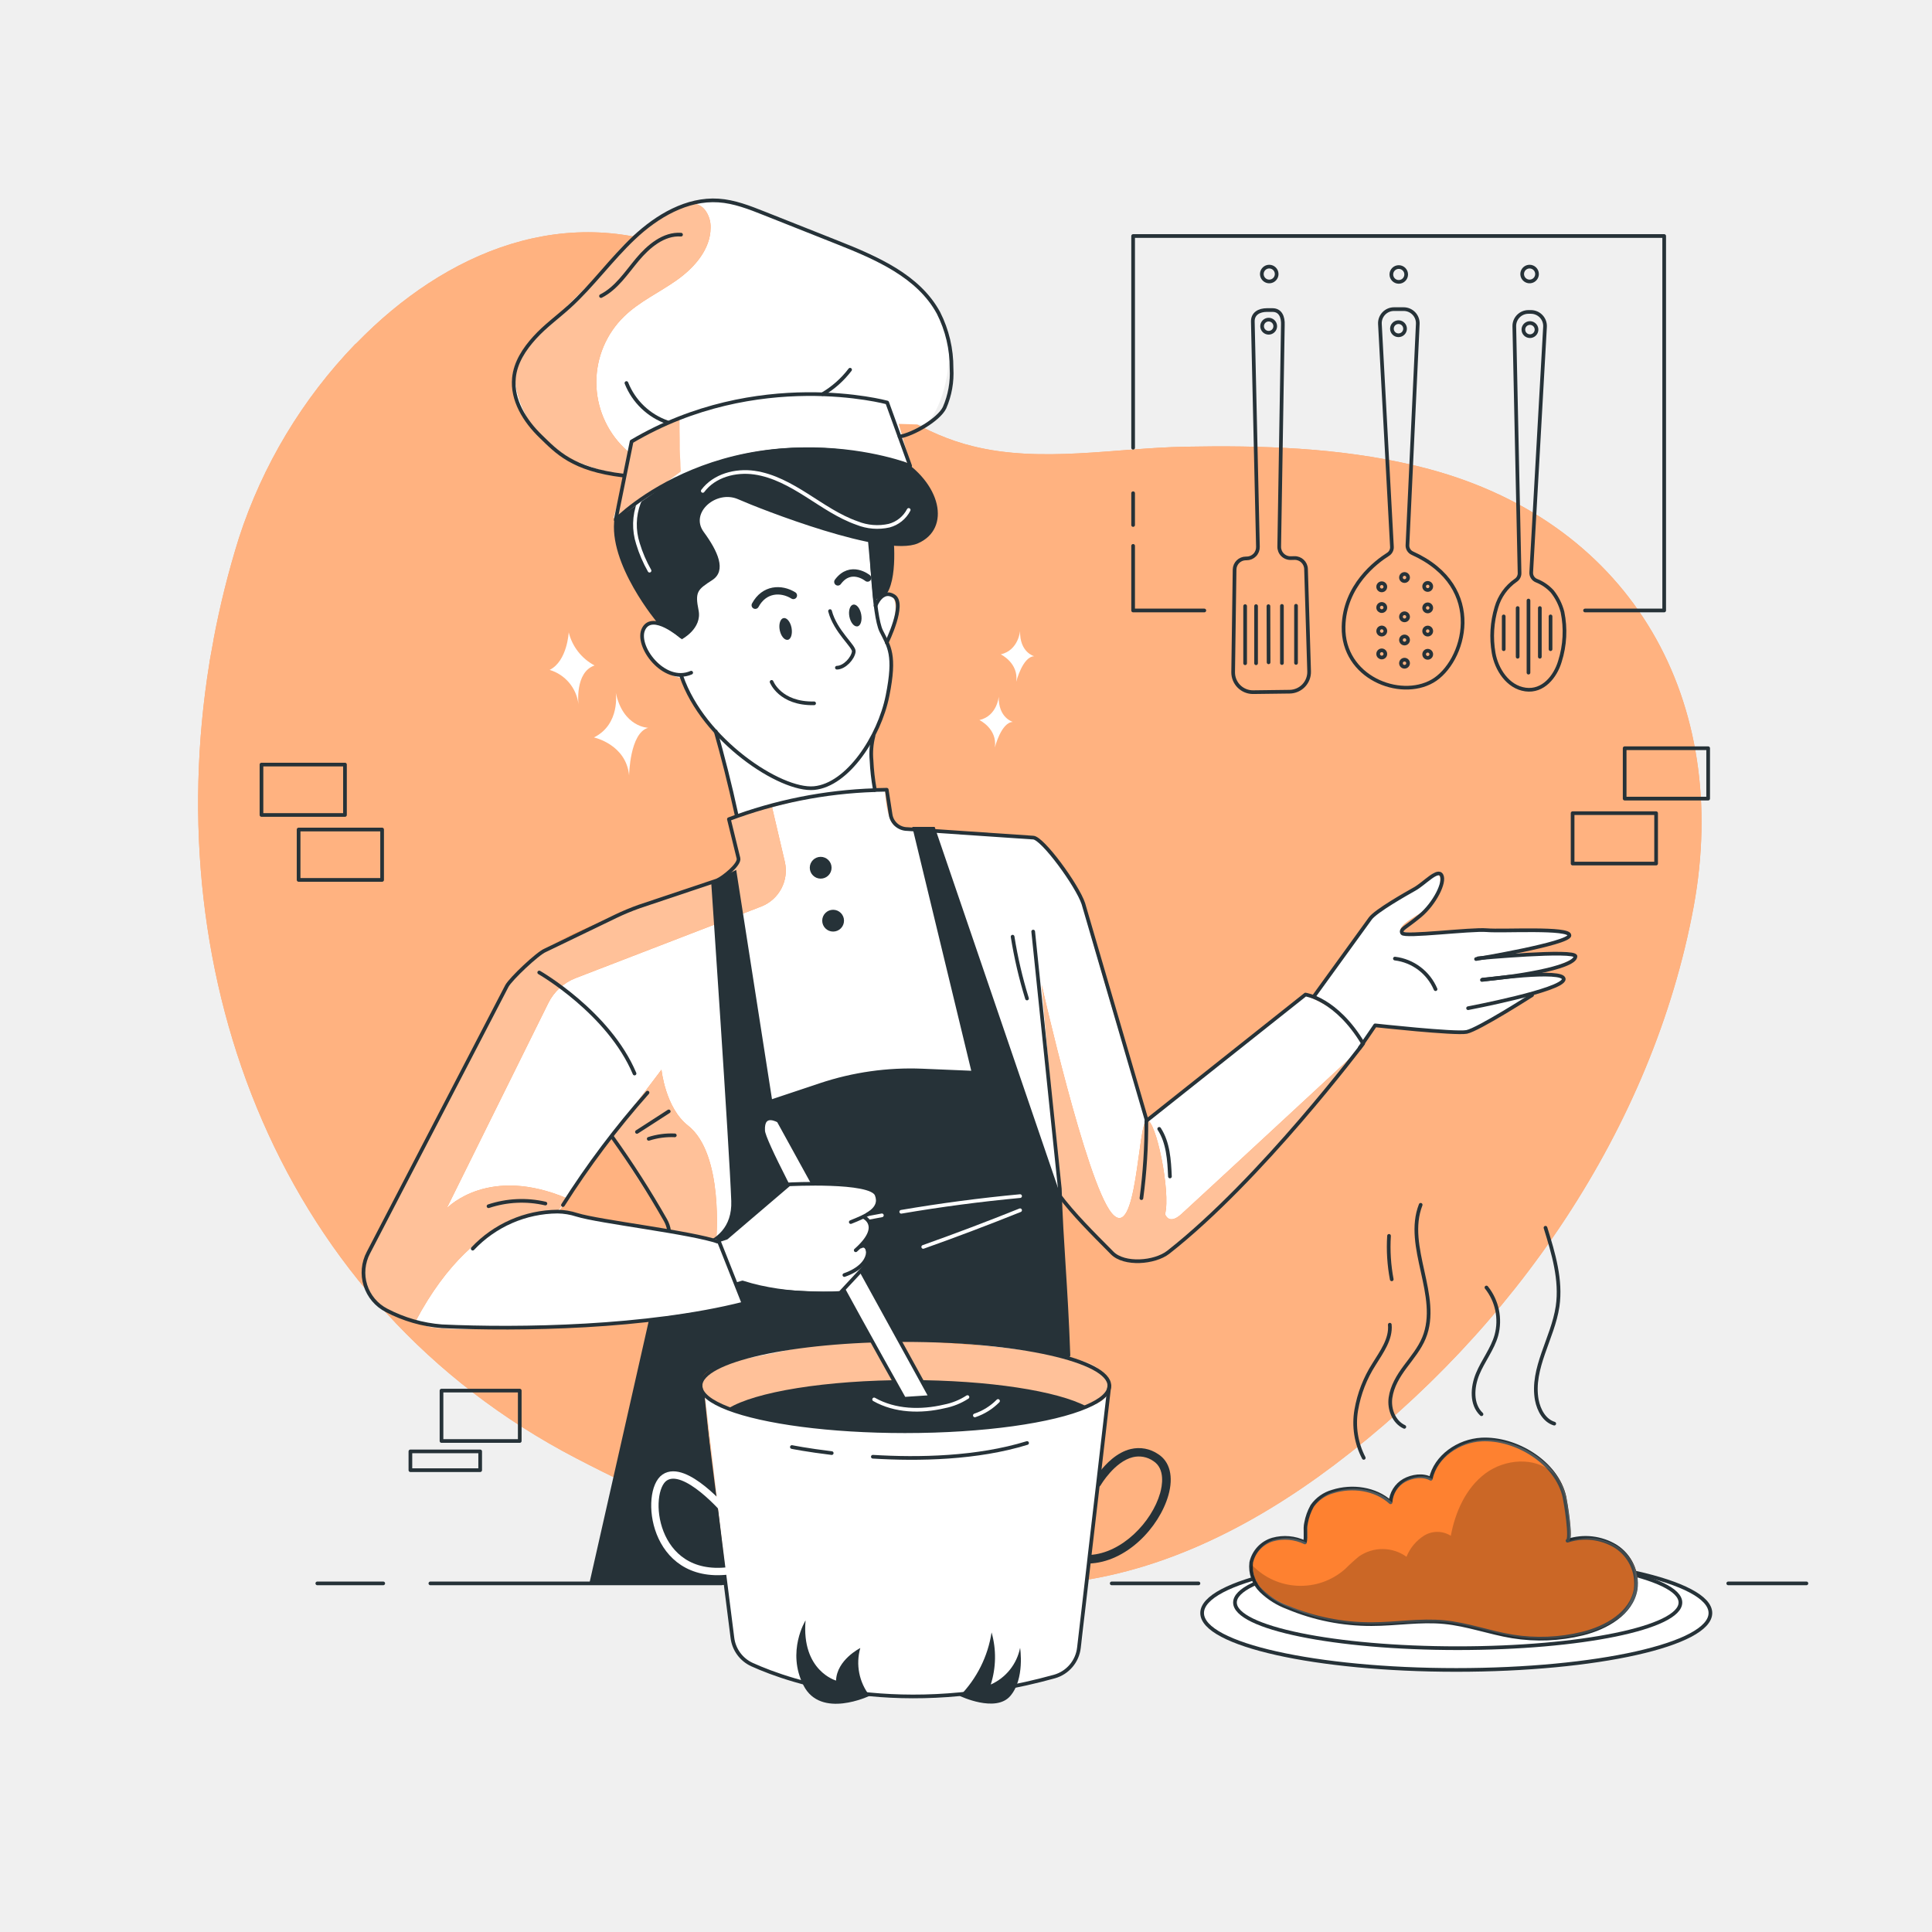
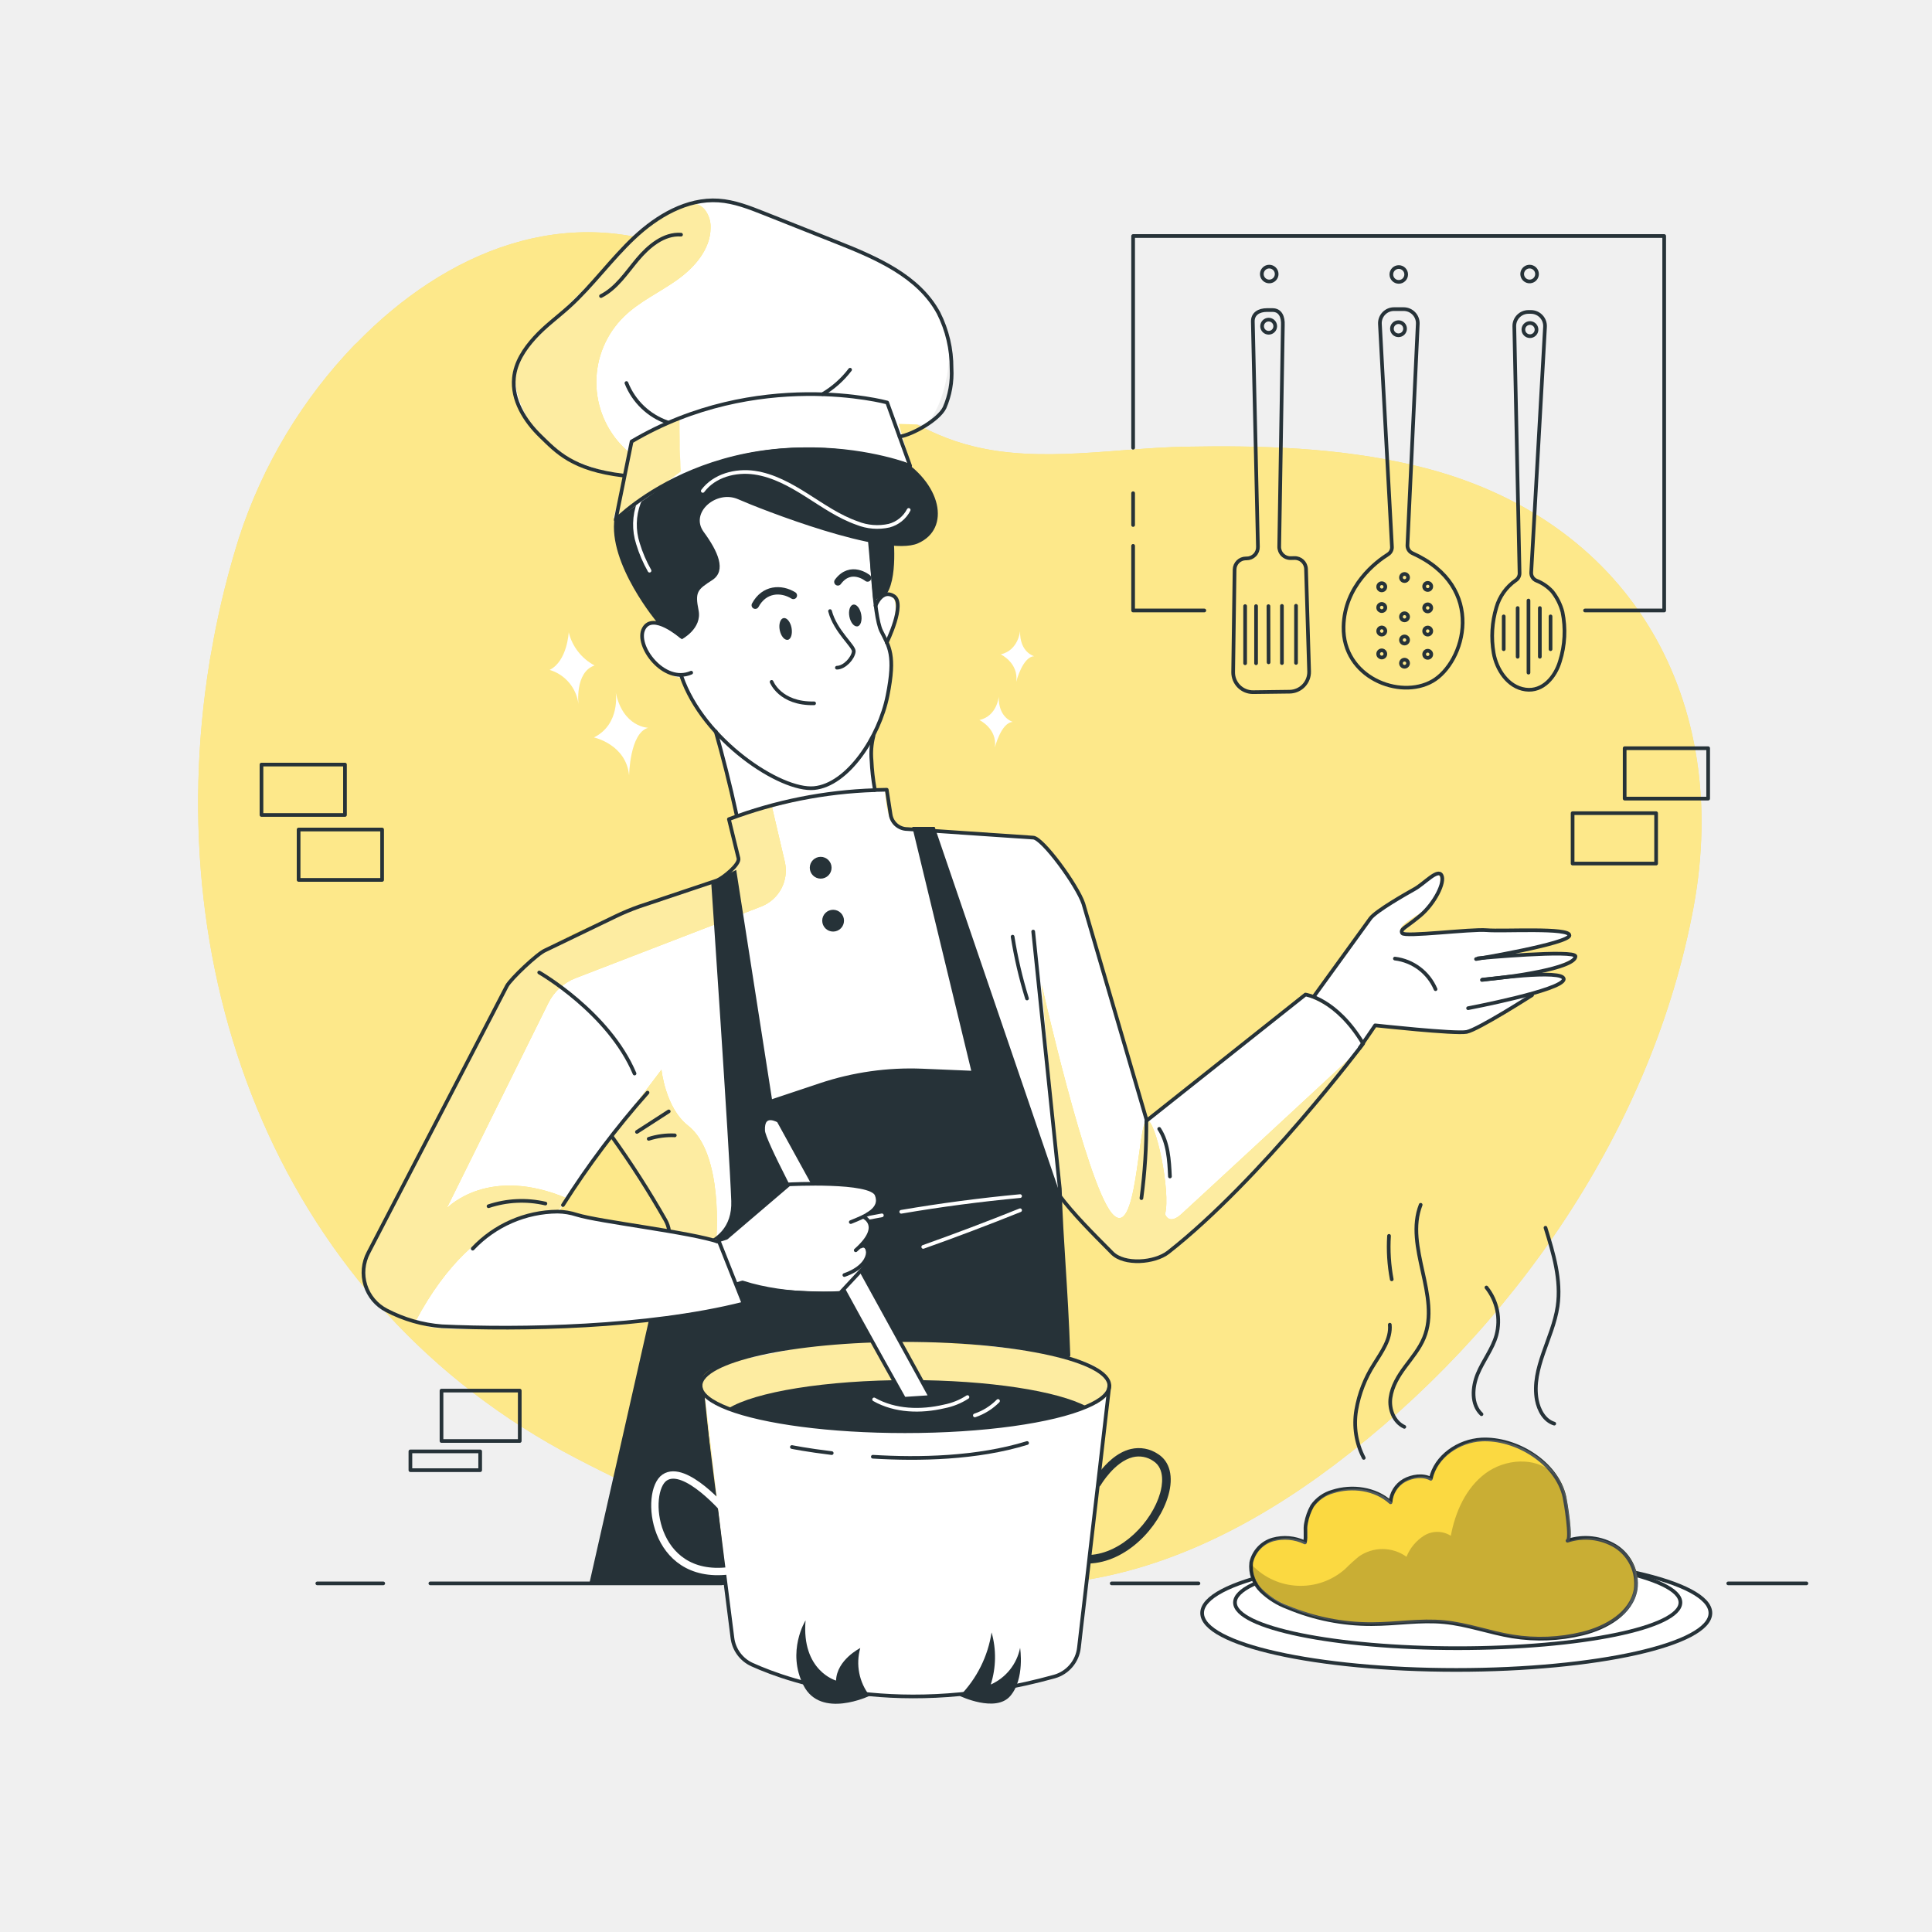
<svg xmlns="http://www.w3.org/2000/svg" viewBox="0 0 500 500">
-   <g id="freepik--background-simple--inject-17">
-     <path d="M369.94,121.43c-1.43-.38-2.88-.75-4.32-1.08-19.3-4.52-39.2-5.11-58.93-4.74-18.06.33-37.23,4.3-55-.15-12.19-3-23-10.2-32.53-18.39C208,87.46,198,76.14,185.1,69c-32.17-17.9-64.41-6.78-88.41,15.47l-.1.1c-1.53,1.41-3,2.88-4.47,4.37A1.14,1.14,0,0,0,92,89a130.13,130.13,0,0,0-30.17,50.24,231.27,231.27,0,0,0-6.62,26.54.23.23,0,0,0,0,.12c-.35,1.82-.68,3.64-1,5.47a.5.5,0,0,1,0,.12C41,253.1,72.31,337.45,149.13,377.41c36.81,19.15,80.28,35.68,122.73,32.56,27.12-2,52.06-14.7,73.47-30.85,46.23-34.88,82.38-87.08,93-144.54C448,181.71,422.75,135.68,369.94,121.43Z" style="fill:#FE6400" />
+   <g id="freepik--background-simple--inject-6">
+     <path d="M369.94,121.43c-1.43-.38-2.88-.75-4.32-1.08-19.3-4.52-39.2-5.11-58.93-4.74-18.06.33-37.23,4.3-55-.15-12.19-3-23-10.2-32.53-18.39C208,87.46,198,76.14,185.1,69c-32.17-17.9-64.41-6.78-88.41,15.47l-.1.1c-1.53,1.41-3,2.88-4.47,4.37A1.14,1.14,0,0,0,92,89a130.13,130.13,0,0,0-30.17,50.24,231.27,231.27,0,0,0-6.62,26.54.23.23,0,0,0,0,.12c-.35,1.82-.68,3.64-1,5.47a.5.5,0,0,1,0,.12C41,253.1,72.31,337.45,149.13,377.41c36.81,19.15,80.28,35.68,122.73,32.56,27.12-2,52.06-14.7,73.47-30.85,46.23-34.88,82.38-87.08,93-144.54C448,181.71,422.75,135.68,369.94,121.43Z" style="fill:#FAD015" />
    <path d="M369.94,121.43c-1.43-.38-2.88-.75-4.32-1.08-19.3-4.52-39.2-5.11-58.93-4.74-18.06.33-37.23,4.3-55-.15-12.19-3-23-10.2-32.53-18.39C208,87.46,198,76.14,185.1,69c-32.17-17.9-64.41-6.78-88.41,15.47l-.1.1c-1.53,1.41-3,2.88-4.47,4.37A1.14,1.14,0,0,0,92,89a130.13,130.13,0,0,0-30.17,50.24,231.27,231.27,0,0,0-6.62,26.54.23.23,0,0,0,0,.12c-.35,1.82-.68,3.64-1,5.47a.5.5,0,0,1,0,.12C41,253.1,72.31,337.45,149.13,377.41c36.81,19.15,80.28,35.68,122.73,32.56,27.12-2,52.06-14.7,73.47-30.85,46.23-34.88,82.38-87.08,93-144.54C448,181.71,422.75,135.68,369.94,121.43Z" style="fill:#fff;opacity:0.5" />
  </g>
-   <g id="freepik--Table--inject-17">
-     <g id="freepik--table-line--inject-17">
+   <g id="freepik--Table--inject-6">
+     <g id="freepik--table-line--inject-6">
      <line x1="447.27" y1="409.78" x2="467.5" y2="409.78" style="fill:none;stroke:#263238;stroke-linecap:round;stroke-linejoin:round;stroke-width:0.953px" />
      <line x1="287.71" y1="409.78" x2="310.16" y2="409.78" style="fill:none;stroke:#263238;stroke-linecap:round;stroke-linejoin:round;stroke-width:0.953px" />
      <line x1="111.38" y1="409.78" x2="186.75" y2="409.78" style="fill:none;stroke:#263238;stroke-linecap:round;stroke-linejoin:round;stroke-width:0.953px" />
      <line x1="82.12" y1="409.78" x2="99.18" y2="409.78" style="fill:none;stroke:#263238;stroke-linecap:round;stroke-linejoin:round;stroke-width:0.953px" />
    </g>
  </g>
-   <g id="freepik--Stars--inject-17">
-     <g id="freepik--stars--inject-17">
+   <g id="freepik--Stars--inject-6">
+     <g id="freepik--stars--inject-6">
      <path d="M159.36,179.26s1.25,8.14-5.65,11.59c0,0,8.33,1.78,9.1,9.83,0,0,.16-11,4.94-12.33C167.75,188.35,161.28,188.25,159.36,179.26Z" style="fill:#fff" />
      <path d="M258.47,180.28s-.39,5-5,6.07c0,0,4.68,2.22,4,7.09,0,0,1.63-6.49,4.65-6.61C262.17,186.83,258.35,185.86,258.47,180.28Z" style="fill:#fff" />
      <path d="M264,163.28s-.4,5-5,6.07c0,0,4.67,2.22,4,7.09,0,0,1.63-6.49,4.65-6.61C267.66,169.83,263.84,168.86,264,163.28Z" style="fill:#fff" />
      <path d="M147.18,163.64s-.35,7.44-4.93,9.73a10.58,10.58,0,0,1,7.46,8.94s-1-8.33,4.16-10.09A13.33,13.33,0,0,1,147.18,163.64Z" style="fill:#fff" />
    </g>
  </g>
-   <g id="freepik--Dish--inject-17">
-     <g id="freepik--dish--inject-17">
+   <g id="freepik--Dish--inject-6">
+     <g id="freepik--dish--inject-6">
      <ellipse cx="376.88" cy="417.45" rx="65.77" ry="14.73" style="fill:#fff;stroke:#263238;stroke-linecap:round;stroke-linejoin:round;stroke-width:0.953px" />
      <ellipse cx="377.25" cy="414.73" rx="57.64" ry="11.82" style="fill:none;stroke:#263238;stroke-linecap:round;stroke-linejoin:round;stroke-width:0.953px" />
-       <path d="M338.13,399a11.94,11.94,0,0,0-8.34-.76,8,8,0,0,0-5.56,5.94,8.76,8.76,0,0,0,2.58,7.36,19.8,19.8,0,0,0,6.82,4.26,55.56,55.56,0,0,0,21.78,4.33c6.27,0,12.54-1.12,18.78-.5,6,.58,11.68,2.72,17.6,3.68a45.64,45.64,0,0,0,18.18-.73c6.14-1.51,12.68-5.23,13.75-11.46A11.46,11.46,0,0,0,418.55,400a14.91,14.91,0,0,0-12.47-1.44c1.09-.34-.51-10-.79-11.3-2-9-12.63-15.37-21.47-14.89-5.94.32-11.87,4.35-13.12,10.16-2-1.13-4.87-.7-6.9.42a7,7,0,0,0-3.51,5.66c-3.91-3.56-10-4.39-15-2.77a9.57,9.57,0,0,0-5.29,3.73,13.82,13.82,0,0,0-1.58,4.39C338.05,395.6,338.51,397.38,338.13,399Z" style="fill:#FE6400" />
+       <path d="M338.13,399a11.94,11.94,0,0,0-8.34-.76,8,8,0,0,0-5.56,5.94,8.76,8.76,0,0,0,2.58,7.36,19.8,19.8,0,0,0,6.82,4.26,55.56,55.56,0,0,0,21.78,4.33c6.27,0,12.54-1.12,18.78-.5,6,.58,11.68,2.72,17.6,3.68a45.64,45.64,0,0,0,18.18-.73c6.14-1.51,12.68-5.23,13.75-11.46A11.46,11.46,0,0,0,418.55,400a14.91,14.91,0,0,0-12.47-1.44c1.09-.34-.51-10-.79-11.3-2-9-12.63-15.37-21.47-14.89-5.94.32-11.87,4.35-13.12,10.16-2-1.13-4.87-.7-6.9.42a7,7,0,0,0-3.51,5.66c-3.91-3.56-10-4.39-15-2.77a9.57,9.57,0,0,0-5.29,3.73,13.82,13.82,0,0,0-1.58,4.39C338.05,395.6,338.51,397.38,338.13,399Z" style="fill:#FAD015" />
      <path d="M337.72,399.18a11.87,11.87,0,0,0-8.34-.75,8,8,0,0,0-5.56,5.94,8.75,8.75,0,0,0,2.59,7.35,19.69,19.69,0,0,0,6.81,4.27A55.77,55.77,0,0,0,355,420.32c6.27,0,12.55-1.13,18.79-.51,6,.59,11.67,2.72,17.59,3.69a45.69,45.69,0,0,0,18.19-.73c6.14-1.52,12.68-5.23,13.74-11.47a11.44,11.44,0,0,0-5.16-11.11,15,15,0,0,0-12.48-1.45c1.09-.34-.5-10-.79-11.3-2-9-12.63-15.36-21.47-14.89-5.94.32-11.87,4.35-13.12,10.16-2-1.12-4.87-.7-6.89.43a7,7,0,0,0-3.52,5.66c-3.91-3.57-9.95-4.39-15-2.78a9.67,9.67,0,0,0-5.29,3.73,14.13,14.13,0,0,0-1.58,4.4C337.64,395.78,338.1,397.55,337.72,399.18Z" style="fill:none;stroke:#263238;stroke-linecap:round;stroke-linejoin:round;stroke-width:0.953px" />
      <path d="M338.15,399.24a11.85,11.85,0,0,0-8.33-.75,8,8,0,0,0-5.56,5.93,8.76,8.76,0,0,0,2.58,7.36,19.8,19.8,0,0,0,6.82,4.26,55.75,55.75,0,0,0,21.78,4.34c6.27,0,12.54-1.13,18.78-.51,6,.59,11.68,2.72,17.6,3.69a45.46,45.46,0,0,0,18.18-.74c6.14-1.51,12.68-5.23,13.75-11.46a11.44,11.44,0,0,0-5.17-11.11,14.91,14.91,0,0,0-12.47-1.45c1.09-.34-.51-10-.8-11.3-2-9-12.62-15.36-21.47-14.89-5.93.32-11.86,4.35-13.11,10.16-2-1.12-4.87-.7-6.9.43a7,7,0,0,0-3.51,5.65c-3.91-3.56-9.95-4.38-15-2.77a9.69,9.69,0,0,0-5.28,3.73,13.79,13.79,0,0,0-1.58,4.4C338.08,395.84,338.54,397.61,338.15,399.24Z" style="fill:#fff;opacity:0.19" />
      <path d="M401.87,381.16c-4.67-4.23-12.4-3.6-17.45.16s-7.79,9.95-8.95,16.14a6.55,6.55,0,0,0-6.89-.06,11.59,11.59,0,0,0-4.58,5.49,10.66,10.66,0,0,0-12.31-.08,47.28,47.28,0,0,0-3.56,3.24,17.38,17.38,0,0,1-24.08-1s-3.57,5.07,10.14,10.82,22.62,5,30,4.08,16.68.74,23.17,3,25.4,2.41,32.07-4.82,5.93-21.32-13.35-20C406.12,398.07,406.34,385.2,401.87,381.16Z" style="opacity:0.2" />
      <path d="M363.44,369.27c-2.71-1.24-4-4.59-3.58-7.55s2-5.58,3.8-8,3.73-4.72,4.87-7.48c4.43-10.8-5.11-23.57-.86-34.44" style="fill:none;stroke:#263238;stroke-linecap:round;stroke-linejoin:round;stroke-width:0.953px" />
      <path d="M402.24,368.44c-2.55-.78-4-3.48-4.51-6.1-1.51-8.22,4.15-16,5.37-24.23,1-6.85-1.07-13.75-3.13-20.37" style="fill:none;stroke:#263238;stroke-linecap:round;stroke-linejoin:round;stroke-width:0.953px" />
      <path d="M383.41,366c-2.71-2.55-2.41-7-1-10.42s3.85-6.44,4.85-10a14,14,0,0,0-2.57-12.38" style="fill:none;stroke:#263238;stroke-linecap:round;stroke-linejoin:round;stroke-width:0.953px" />
      <path d="M359.48,319.84a45.14,45.14,0,0,0,.7,11.25" style="fill:none;stroke:#263238;stroke-linecap:round;stroke-linejoin:round;stroke-width:0.953px" />
      <path d="M359.68,342.83c.35,3.73-2.12,7.05-4.09,10.24A31.87,31.87,0,0,0,351,364.9a19.67,19.67,0,0,0,1.94,12.4" style="fill:none;stroke:#263238;stroke-linecap:round;stroke-linejoin:round;stroke-width:0.953px" />
    </g>
  </g>
-   <g id="freepik--Character--inject-17">
-     <g id="freepik--character--inject-17">
+   <g id="freepik--Character--inject-6">
+     <g id="freepik--character--inject-6">
      <path d="M225.34,192.14l1,12.23,0,.29a21.53,21.53,0,0,0-2.53-.15c-6.64,0-17,2.18-24.35,4-5.16,1.28-8.88,2.38-8.88,2.38l-1.11-4.41L185.26,190c-3.41-2.93-8.61-14.44-8.61-14.44-4.23-.65-9.49-4.49-10.63-9.86s5.47-4.84,5.47-4.84l4.28-2.63,5.36-14.63s-4.71-10.89,4.56-15.27,40.79,10.88,40.79,10.88l3.41,14.31c4.38,1.78-.25,12.5-.25,12.5s.42.17.9,6.5S225.34,192.14,225.34,192.14Z" style="fill:#fff" />
      <path d="M214.81,158.15c1.4,5.32,6.33,9.11,6.15,10.48-.23,1.76-2.4,4.14-4.37,4.17" style="fill:none;stroke:#263238;stroke-linecap:round;stroke-linejoin:round;stroke-width:0.953px" />
      <path d="M224.52,149.59s-4.33-3.53-7.68,1" style="fill:none;stroke:#263238;stroke-linecap:round;stroke-linejoin:round;stroke-width:1.907px" />
      <path d="M199.69,176.47s2.2,5.74,11,5.55" style="fill:none;stroke:#263238;stroke-linecap:round;stroke-linejoin:round;stroke-width:0.953px" />
      <path d="M205.32,154.1c-3.16-1.95-7.54-1.78-9.86,2.53" style="fill:none;stroke:#263238;stroke-linecap:round;stroke-linejoin:round;stroke-width:1.907px" />
      <path d="M204.85,162.48c.29,1.56-.14,3-1,3.11s-1.76-1-2.06-2.53.15-2.95,1-3.1S204.55,160.93,204.85,162.48Z" style="fill:#263238" />
      <path d="M222.88,159c.29,1.56-.14,3-1,3.11s-1.76-1-2.06-2.53.15-2.95,1-3.11S222.58,157.42,222.88,159Z" style="fill:#263238" />
      <path d="M176.24,164.7s-7.32-6.36-9.64-2,5.21,14.48,12.28,11.39" style="fill:none;stroke:#263238;stroke-linecap:round;stroke-linejoin:round;stroke-width:0.953px" />
      <path d="M225.47,140.9s.56,18.33,2.59,22.41,3.77,6.11,1.63,16.75-10.3,23.07-19,23.9S182,191.53,176.34,175" style="fill:none;stroke:#263238;stroke-linecap:round;stroke-linejoin:round;stroke-width:0.953px" />
      <path d="M176.44,165.45s5.31-2.75,4.35-7.51-.29-5.35,3.52-7.8,1.45-7.51-2.2-12.49,3.29-10.94,8.94-8.44,37.85,15.17,46.5,11.41,6.17-15.78-5.48-22.5c0,0-6.29-7.51-4.6-14.42s-38.65-27.78-57.56,14.72c0,0-9,3.51-10.85,15.59-1.84,11.89,11.17,27.27,11.17,27.27S174.83,163.65,176.44,165.45Z" style="fill:#263238" />
      <path d="M181.88,127.05c3-4,8.46-5.43,13.37-4.73s9.37,3.21,13.56,5.86,8.31,5.55,13,7.19a14,14,0,0,0,8.3.67,8,8,0,0,0,5.06-4.07" style="fill:none;stroke:#fff;stroke-linecap:round;stroke-linejoin:round;stroke-width:0.953px" />
      <path d="M173.49,123.82c-3.6.24-6.74,2.94-8.14,6.27a16.11,16.11,0,0,0-.25,10.6,34.3,34.3,0,0,0,3,7" style="fill:none;stroke:#fff;stroke-linecap:round;stroke-linejoin:round;stroke-width:0.953px" />
      <path d="M226.05,190.5a18.46,18.46,0,0,0-.5,6.29,55.52,55.52,0,0,0,.83,7.39" style="fill:none;stroke:#263238;stroke-linecap:round;stroke-linejoin:round;stroke-width:0.953px" />
      <path d="M185.22,189.28c1.73,6.12,3.65,13.49,5.42,21.69" style="fill:none;stroke:#263238;stroke-linecap:round;stroke-linejoin:round;stroke-width:0.953px" />
      <path d="M226.59,156.76s1.64-4.46,4.74-2.48-1.84,12-1.84,12" style="fill:none;stroke:#263238;stroke-linecap:round;stroke-linejoin:round;stroke-width:0.953px" />
      <path d="M231.12,137.82s1.55,12.61-2.21,16.59l-2.88.89-1.52-16.75Z" style="fill:#263238" />
      <path d="M157.18,122s-10.14-.71-19.94-12.37-1.88-19.85,3-24.23,16.92-16.39,21.95-22,15.11-12.71,26.5-10.85S211.17,61.31,222,64.49s21.62,15,23.21,22.71-1.83,19.8-5.8,22.71l-6.83-.21,3,10.35S195,104,158.75,134.13l3.07-10.78Z" style="fill:#fff" />
-       <path d="M175.83,108.23c0,4.61.07,9.22.36,13.81l-16.85,12.52,4.12-20.3Z" style="fill:#FE6400" />
+       <path d="M175.83,108.23c0,4.61.07,9.22.36,13.81l-16.85,12.52,4.12-20.3Z" style="fill:#FAD015" />
      <path d="M175.83,108.23c0,4.61.21,9.73.49,14.32l-17,12,4.12-20.3Z" style="fill:#fff;opacity:0.6" />
-       <path d="M177.83,52.87a4.25,4.25,0,0,1,4.57,1.4A7.25,7.25,0,0,1,183.9,59c-.05,5.55-4.18,10.25-8.71,13.47s-9.71,5.56-13.69,9.44a23.74,23.74,0,0,0,0,34c.45.43.91.84,1.35,1.29l-1.39,5.68s-18-2.35-24.18-13.25-4.23-16,1.16-22.4,12.39-9.88,19.25-19.65S177.83,52.87,177.83,52.87Z" style="fill:#FE6400" />
+       <path d="M177.83,52.87a4.25,4.25,0,0,1,4.57,1.4A7.25,7.25,0,0,1,183.9,59c-.05,5.55-4.18,10.25-8.71,13.47s-9.71,5.56-13.69,9.44a23.74,23.74,0,0,0,0,34c.45.43.91.84,1.35,1.29l-1.39,5.68s-18-2.35-24.18-13.25-4.23-16,1.16-22.4,12.39-9.88,19.25-19.65S177.83,52.87,177.83,52.87Z" style="fill:#FAD015" />
      <path d="M177.83,52.87a4.25,4.25,0,0,1,4.57,1.4A7.25,7.25,0,0,1,183.9,59c-.05,5.55-4.18,10.25-8.71,13.47s-9.71,5.56-13.69,9.44a23.74,23.74,0,0,0,0,34c.45.43.91.84,1.35,1.29l-1.39,5.68s-18-2.35-24.18-13.25-4.23-16,1.16-22.4,12.39-9.88,19.25-19.65S177.83,52.87,177.83,52.87Z" style="fill:#fff;opacity:0.6" />
      <path d="M159.34,134.56s27.9-28.92,76.2-14l-5.94-16.39S196,95,163.46,114.26Z" style="fill:none;stroke:#263238;stroke-linecap:round;stroke-linejoin:round;stroke-width:0.953px" />
      <path d="M232.81,113c3.43-.55,10.12-4.36,11.64-7.49a22.38,22.38,0,0,0,1.81-10.19A31.3,31.3,0,0,0,242.89,81c-5.17-9.57-16.08-14.26-26.19-18.27l-18.92-7.51c-3.83-1.52-7.74-3.06-11.85-3.33-8.15-.53-15.85,4-21.81,9.61s-10.75,12.35-16.8,17.85c-2.95,2.68-6.19,5-8.92,8s-5,6.46-5.39,10.43c-.58,5.71,2.78,11.14,6.91,15.13s8.16,8.6,21.42,10.17" style="fill:none;stroke:#263238;stroke-linecap:round;stroke-linejoin:round;stroke-width:0.953px" />
      <path d="M212.9,102A24.74,24.74,0,0,0,220,95.68" style="fill:none;stroke:#263238;stroke-linecap:round;stroke-linejoin:round;stroke-width:0.953px" />
      <path d="M172.74,109.3a17.64,17.64,0,0,1-10.62-10.17" style="fill:none;stroke:#263238;stroke-linecap:round;stroke-linejoin:round;stroke-width:0.953px" />
      <path d="M176.25,60.73c-4.48-.32-8.4,3-11.27,6.42s-5.43,7.44-9.44,9.47" style="fill:none;stroke:#263238;stroke-linecap:round;stroke-linejoin:round;stroke-width:0.953px" />
      <path d="M337.84,257.6l-41.28,32.22s-15.85-51.64-16.78-58.07c-2.54-6.19-11.75-14.84-11.75-14.84s-33.85-1.67-36.29-3.07-2.71-9.49-2.71-9.49c-.88,0-1.8,0-2.73,0s-1.66.08-2.51.14a141.07,141.07,0,0,0-24,4.39c-6.43,1.68-10.93,3.18-10.93,3.18l2.5,10.86-1.81,2.72c-5.93,4.43-38.42,15.2-46.83,19a138.13,138.13,0,0,0-10.58,9.28S103,311.1,98.48,318.08a28.11,28.11,0,0,0-4.31,14.59c3.35,7.15,8.27,7.62,13.34,9.37a23.78,23.78,0,0,1,2.5,1c5.93,2.78,58.22-1.36,58.22-1.36s-3.76,18.62,13.38,11.54c27.43-11.34,93-3.49,93-3.49l-1.57-42,14.86,17s6.95,4.09,15.31-1.13c12.71-8.21,49.56-53.56,49.56-53.56C349.21,261.63,337.84,257.6,337.84,257.6Zm-165.6,65.48-3-3c-5.18-3.14-24.5-6.78-24.5-6.78l13.6-19.65s14.35,22.2,15,24.08S172.24,323.08,172.24,323.08Z" style="fill:#fff" />
-       <path d="M200.85,367.89l3.08,66.37s-10.08-2.52-12.88-6.72S182,360.43,182,360.43,188,365.93,200.85,367.89Z" style="fill:#FE6400" />
+       <path d="M200.85,367.89l3.08,66.37s-10.08-2.52-12.88-6.72S182,360.43,182,360.43,188,365.93,200.85,367.89Z" style="fill:#FAD015" />
      <path d="M200.85,367.89l3.08,66.37s-10.08-2.52-12.88-6.72S182,360.43,182,360.43,188,365.93,200.85,367.89Z" style="fill:#fff;opacity:0.56" />
-       <path d="M173.76,318.83,158,294.29l13.19-17.45s1,9.87,6.85,14.45c9.37,7.31,7.31,29.78,7.31,29.78Z" style="fill:#FE6400" />
+       <path d="M173.76,318.83,158,294.29l13.19-17.45s1,9.87,6.85,14.45c9.37,7.31,7.31,29.78,7.31,29.78Z" style="fill:#FAD015" />
      <path d="M173.76,318.83,158,294.29l13.19-17.45s1,9.87,6.85,14.45c9.37,7.31,7.31,29.78,7.31,29.78Z" style="fill:#fff;opacity:0.6" />
-       <path d="M269.6,254.9s11.44,50.89,18.07,59,6.77-23.51,9.11-23.95,6.25,18.53,4.74,24.26c0,0,.9,3,4.22,0S350.31,273,350.31,273s-42.39,53.63-54.51,53.3c-10.25,1.42-21.32-16.9-21.32-16.9Z" style="fill:#FE6400" />
+       <path d="M269.6,254.9s11.44,50.89,18.07,59,6.77-23.51,9.11-23.95,6.25,18.53,4.74,24.26c0,0,.9,3,4.22,0S350.31,273,350.31,273s-42.39,53.63-54.51,53.3c-10.25,1.42-21.32-16.9-21.32-16.9Z" style="fill:#FAD015" />
      <path d="M269.6,254.9s11.44,50.89,18.07,59,6.77-23.51,9.11-23.95,6.25,18.53,4.74,24.26c0,0,.9,3,4.22,0S350.31,273,350.31,273s-42.39,53.63-54.51,53.3c-10.25,1.42-21.32-16.9-21.32-16.9Z" style="fill:#fff;opacity:0.6" />
-       <path d="M146.79,310.15l-2.54,3.4S123.92,311,107.51,342c-5.07-1.75-10-2.22-13.34-9.37a28.11,28.11,0,0,1,4.31-14.59c4.52-7,34-64.81,34-64.81a51.23,51.23,0,0,1,10.24-8.62c21-11.1,40.9-14.56,46.83-19l1.81-2.72-2.5-10.86s4.5-1.5,10.93-3.18l3.32,14.17A10,10,0,0,1,197,234.61l-48,18.51a13.18,13.18,0,0,0-7.1,6.48l-26.28,53.08C116.15,312.21,126.6,301.58,146.79,310.15Z" style="fill:#FE6400" />
+       <path d="M146.79,310.15l-2.54,3.4S123.92,311,107.51,342c-5.07-1.75-10-2.22-13.34-9.37a28.11,28.11,0,0,1,4.31-14.59c4.52-7,34-64.81,34-64.81a51.23,51.23,0,0,1,10.24-8.62c21-11.1,40.9-14.56,46.83-19l1.81-2.72-2.5-10.86s4.5-1.5,10.93-3.18l3.32,14.17A10,10,0,0,1,197,234.61l-48,18.51a13.18,13.18,0,0,0-7.1,6.48l-26.28,53.08C116.15,312.21,126.6,301.58,146.79,310.15Z" style="fill:#FAD015" />
      <path d="M146.79,310.15l-2.54,3.4S123.92,311,107.51,342c-5.07-1.75-10-2.22-13.34-9.37a28.11,28.11,0,0,1,4.31-14.59c4.52-7,34-64.81,34-64.81s6.3-5.71,10.24-8.62c19.91-10.26,40.9-14.56,46.83-19l1.81-2.72-2.5-10.86s4.5-1.5,10.93-3.18l3.32,14.17A10,10,0,0,1,197,234.61l-48,18.51a13.18,13.18,0,0,0-7.1,6.48l-26.28,53.08C116.15,312.21,126.6,301.58,146.79,310.15Z" style="fill:#fff;opacity:0.6" />
      <path d="M342,255.05l12.66-17.89s8.94-6,12.18-7.56,3.71-4.63,5.25-3.55.15,7.41-3.09,9.41-6.94,4-6.48,5.4,19.29-.31,19.29-.31,24-.32,24.35,1.54-14.94,4.63-14.94,4.63,16.43-.18,16.47.76-9.37,4.18-9.37,4.18,6.65.35,6.33,1.79-7.1,3.3-7.1,3.3-13.89,8.49-17,9.88-24.22-1.24-24.22-1.24l-3.61,4.67s-6.11-8.68-12.59-12.38Z" style="fill:#fff" />
      <path d="M295.4,310.08a146.14,146.14,0,0,0,1.28-19.95" style="fill:none;stroke:#263238;stroke-linecap:round;stroke-linejoin:round;stroke-width:0.953px" />
      <path d="M226.36,204.45c1,0,2.07-.06,3.13-.07l1,6.45a4.4,4.4,0,0,0,4.33,3.73l32.55,2.21c2.39,0,11.46,12.41,13,17.09L296.78,290l41.07-32.61s8,1.09,14.93,12.7c0,0-26.44,35.19-50.44,54-3.51,2.74-11.37,3.35-14.5.19-5.28-5.32-10.06-10.08-13.75-15" style="fill:none;stroke:#263238;stroke-linecap:round;stroke-linejoin:round;stroke-width:0.953px" />
      <path d="M164.84,292.94l8.23-5.31" style="fill:none;stroke:#263238;stroke-linecap:round;stroke-linejoin:round;stroke-width:0.953px" />
      <path d="M167.89,294.73a19.06,19.06,0,0,1,6.75-.9" style="fill:none;stroke:#263238;stroke-linecap:round;stroke-linejoin:round;stroke-width:0.953px" />
      <path d="M158.36,294.14a246.42,246.42,0,0,1,13.88,21.66,7.74,7.74,0,0,1,.8,5.5l-20,88.38" style="fill:none;stroke:#263238;stroke-linecap:round;stroke-linejoin:round;stroke-width:0.953px" />
      <path d="M267.39,241.09l6.89,66.56c.46,14.94,1.57,24.4,2.23,43.12" style="fill:none;stroke:#263238;stroke-linecap:round;stroke-linejoin:round;stroke-width:0.953px" />
      <path d="M190.53,225.13l9.26,59.34,12.4-4.14a74.1,74.1,0,0,1,26.51-3.75l12.66.53L236.1,214h5.79l32.59,95.4,2,42.31s-60.65-13.31-94.63,4.64l2.66,26s1.62,7.12,3.33,27.85l-27-.49-7.8,0,19.7-86.47s17,1.25,16.51-12.43-5.19-82.42-5.19-82.42Z" style="fill:#263238" />
      <path d="M215.21,224.57a2.82,2.82,0,1,1-2.82-2.82A2.82,2.82,0,0,1,215.21,224.57Z" style="fill:#263238" />
      <circle cx="215.61" cy="238.27" r="2.82" style="fill:#263238" />
      <path d="M233.24,313.61Q248.53,311,264,309.55" style="fill:none;stroke:#fff;stroke-linecap:round;stroke-linejoin:round;stroke-width:0.953px" />
      <path d="M215.62,317q6.28-1.33,12.61-2.47" style="fill:none;stroke:#fff;stroke-linecap:round;stroke-linejoin:round;stroke-width:0.953px" />
      <path d="M264,313.21q-12.44,5-25.07,9.49" style="fill:none;stroke:#fff;stroke-linecap:round;stroke-linejoin:round;stroke-width:0.953px" />
      <path d="M262.06,242.41a115.48,115.48,0,0,0,3.73,16" style="fill:none;stroke:#263238;stroke-linecap:round;stroke-linejoin:round;stroke-width:0.953px" />
      <path d="M382,248.2s24-4,24.17-6.11-17.28-1-21.39-1.36-21.33,1.85-21.9.77.83-1.33,4.62-4.49,6.58-8.74,5.56-10.51-4.4,2.16-7,3.6c-2.09,1.17-10,5.65-11.43,7.61s-10.94,15.08-14.54,20.08" style="fill:none;stroke:#263238;stroke-linecap:round;stroke-linejoin:round;stroke-width:0.953px" />
      <path d="M382.55,248s25.28-2.32,25.18-.48c-.16,3.07-17.11,5.49-24.05,6" style="fill:none;stroke:#263238;stroke-linecap:round;stroke-linejoin:round;stroke-width:0.953px" />
      <path d="M383.52,253.61s21.49-3,21.17-.16-24.75,7.47-24.75,7.47" style="fill:none;stroke:#263238;stroke-linecap:round;stroke-linejoin:round;stroke-width:0.953px" />
      <path d="M351.89,271.2c2.41-3.46,4-5.84,4-5.84s20.7,2.27,23.67,1.7,16.94-9.52,16.94-9.52" style="fill:none;stroke:#263238;stroke-linecap:round;stroke-linejoin:round;stroke-width:0.953px" />
      <path d="M361,248.08A13.16,13.16,0,0,1,371.52,256" style="fill:none;stroke:#263238;stroke-linecap:round;stroke-linejoin:round;stroke-width:0.953px" />
      <path d="M300,292.15c2.33,3.57,2.59,8.06,2.78,12.32" style="fill:none;stroke:#263238;stroke-linecap:round;stroke-linejoin:round;stroke-width:0.953px" />
      <path d="M182,357.53l7.41,63.25s-.35,6.66,5.24,10,30.09,8.78,43.77,7.93,31-1.71,37.32-6.56,4.84-17.95,4.84-17.95l4.56-39.6s4.15-15.12-.85-19.66C275.15,346.7,198.12,340.44,182,357.53Z" style="fill:#fff" />
-       <path d="M182,360.43a28.73,28.73,0,0,0,10.21,5.7c6,1.8,79.84-.32,89-2.11s5.84-9.29.74-11.39-52.47-9-73.39-4.24C190,352.61,178.4,352.93,182,360.43Z" style="fill:#FE6400" />
+       <path d="M182,360.43a28.73,28.73,0,0,0,10.21,5.7c6,1.8,79.84-.32,89-2.11s5.84-9.29.74-11.39-52.47-9-73.39-4.24C190,352.61,178.4,352.93,182,360.43Z" style="fill:#FAD015" />
      <path d="M182,360.43a28.73,28.73,0,0,0,10.21,5.7c6,1.8,79.84-.32,89-2.11s5.84-9.29.74-11.39-46.88-8.17-72.08-4.72C191.25,352.11,178.4,352.93,182,360.43Z" style="fill:#fff;opacity:0.6" />
      <path d="M287.1,358.61c0,2-2.13,3.8-5.9,5.41-8.81,3.8-26.56,6.38-47,6.38-19.52,0-36.58-2.35-45.74-5.86-4.55-1.74-7.16-3.76-7.16-5.93,0-6.52,23.69-11.8,52.9-11.8S287.1,352.09,287.1,358.61Z" style="fill:none;stroke:#263238;stroke-linecap:round;stroke-linejoin:round;stroke-width:0.953px" />
      <path d="M281.2,364c-8.81,3.8-26.56,6.38-47,6.38-19.52,0-36.58-2.35-45.74-5.86,6.85-4.28,25.22-7.36,46.81-7.36C256,357.18,273.75,360,281.2,364Z" style="fill:#263238" />
      <path d="M181.28,358.61l8.27,65.27a8.78,8.78,0,0,0,5.08,6.92c10.41,4.7,38.37,14.13,78.27,3.08a8.78,8.78,0,0,0,6.33-7.47l2.53-21.75.25-2.22,2.05-17.56.45-3.88,2.59-22.39" style="fill:none;stroke:#263238;stroke-linecap:round;stroke-linejoin:round;stroke-width:0.953px" />
      <path d="M225.07,438.87a13.9,13.9,0,0,1-2.43-12.36s-6.09,3.05-6.27,8.42c0,0-9-2.5-7.89-15.58,0,0-5,8.06-.53,16.84S225.07,438.87,225.07,438.87Z" style="fill:#263238" />
      <path d="M248.4,438.91a30,30,0,0,0,8.22-16.45,23.42,23.42,0,0,1-.21,13.49,13.24,13.24,0,0,0,7.59-9.49s1.27,8-2.53,12.45S248.4,438.91,248.4,438.91Z" style="fill:#263238" />
      <path d="M302.37,387c-2.38,8.32-10.9,17.38-20.61,17.64l.25-2.22c8.33-.43,16.1-8.53,18.23-16,.52-1.82,1.39-6.28-1.75-8.3a6.59,6.59,0,0,0-5.32-1c-4.74,1.16-8.27,7.17-8.3,7.23a1.07,1.07,0,0,1-.81.54l.45-3.88c1.64-2.14,4.52-5.15,8.13-6a8.88,8.88,0,0,1,7.05,1.29C302.78,378.24,303.75,382.17,302.37,387Z" style="fill:#263238" />
      <path d="M226.22,362.17c5.42,3.07,12.1,3.24,18.16,1.81a17,17,0,0,0,6-2.42" style="fill:none;stroke:#fff;stroke-linecap:round;stroke-linejoin:round;stroke-width:0.953px" />
      <path d="M258.29,362.57a15.25,15.25,0,0,1-6,3.74" style="fill:none;stroke:#fff;stroke-linecap:round;stroke-linejoin:round;stroke-width:0.953px" />
      <path d="M188.49,406.54C168.68,408.89,166.71,386,172,382.39s15.81,8.77,15.81,8.77" style="fill:none;stroke:#fff;stroke-linecap:round;stroke-linejoin:round;stroke-width:1.907px" />
      <path d="M240.83,361.55,201.5,290.07s-4.3-2.59-4,2.58S234,362,234,362Z" style="fill:#fff;stroke:#263238;stroke-linecap:round;stroke-linejoin:round;stroke-width:0.953px" />
      <path d="M225.89,377c11.9.73,27,.44,39.92-3.55" style="fill:none;stroke:#263238;stroke-linecap:round;stroke-linejoin:round;stroke-width:0.953px" />
      <path d="M204.94,374.49s4,.81,10.31,1.57" style="fill:none;stroke:#263238;stroke-linecap:round;stroke-linejoin:round;stroke-width:0.953px" />
      <path d="M167.58,282.77a226.33,226.33,0,0,0-21.89,29.1" style="fill:none;stroke:#263238;stroke-linecap:round;stroke-linejoin:round;stroke-width:0.953px" />
      <path d="M141.15,311.48a27.19,27.19,0,0,0-14.72.69" style="fill:none;stroke:#263238;stroke-linecap:round;stroke-linejoin:round;stroke-width:0.953px" />
      <path d="M139.55,251.68s18,10.31,24.67,26.15" style="fill:none;stroke:#263238;stroke-linecap:round;stroke-linejoin:round;stroke-width:0.953px" />
      <path d="M154.45,316.09c.34,12.92,8.39,26.13,8.39,26.13l29.59-4.52-2-5.73c1,.49,3.06.32,4.45.65,8.71,2,23,1.63,23,1.63a22.31,22.31,0,0,0,5.25-6.39c2.41-4.26.14-5.42.14-5.42,3.49-4.89.81-8.42.81-8.42,5.16-2.95,3-4.56,3-4.56-3.32-5.19-22.91-2.95-22.91-2.95L187,321l-11.66-2Z" style="fill:#fff" />
      <path d="M185.41,321.19l2.59-.85,16.2-13.83s21.16-1.12,22.67,2.68-2.89,5.56-6.69,7.08" style="fill:none;stroke:#263238;stroke-linecap:round;stroke-linejoin:round;stroke-width:0.953px" />
      <path d="M223.46,314.92s5.23,2.28-2,8.65" style="fill:none;stroke:#263238;stroke-linecap:round;stroke-linejoin:round;stroke-width:0.953px" />
      <path d="M222.77,322.6c2.3-1.3,3.81,4.56-4.25,7.38" style="fill:none;stroke:#263238;stroke-linecap:round;stroke-linejoin:round;stroke-width:0.953px" />
      <path d="M223.36,328.24l-5.91,6.36s-13.32,1.16-25.29-2.7l-1.31.38" style="fill:none;stroke:#263238;stroke-linecap:round;stroke-linejoin:round;stroke-width:0.953px" />
      <path d="M122.34,323.15a30.48,30.48,0,0,1,21.95-9.59,16.88,16.88,0,0,1,5,.83c5.79,1.81,29.58,4.51,36.84,7.06l6.31,15.91c-24.91,6.3-58.12,6.81-78.08,5.88a37,37,0,0,1-14.32-4.12,11,11,0,0,1-4.7-14.93l35.83-69c1-1.87,8-8.47,9.93-9.25l18.26-8.81a61.51,61.51,0,0,1,6-2.5l20.19-6.77c1.53-.62,6-4.16,5.56-5.77L188.64,212a117.83,117.83,0,0,1,37.72-7.51" style="fill:none;stroke:#263238;stroke-linecap:round;stroke-linejoin:round;stroke-width:0.953px" />
    </g>
  </g>
-   <g id="freepik--Kitchen--inject-17">
-     <g id="freepik--Wall--inject-17">
+   <g id="freepik--Kitchen--inject-6">
+     <g id="freepik--Wall--inject-6">
      <rect x="67.67" y="197.87" width="21.61" height="13.04" style="fill:none;stroke:#263238;stroke-linecap:round;stroke-linejoin:round;stroke-width:0.953px" />
      <rect x="77.28" y="214.68" width="21.61" height="13.04" style="fill:none;stroke:#263238;stroke-linecap:round;stroke-linejoin:round;stroke-width:0.953px" />
      <rect x="420.46" y="193.64" width="21.61" height="13.04" style="fill:none;stroke:#263238;stroke-linecap:round;stroke-linejoin:round;stroke-width:0.953px" />
      <rect x="406.99" y="210.45" width="21.61" height="13.04" style="fill:none;stroke:#263238;stroke-linecap:round;stroke-linejoin:round;stroke-width:0.953px" />
      <rect x="106.21" y="375.62" width="18.06" height="4.86" style="fill:none;stroke:#263238;stroke-linecap:round;stroke-linejoin:round;stroke-width:0.953px" />
      <rect x="114.26" y="359.89" width="20.25" height="13.04" style="fill:none;stroke:#263238;stroke-linecap:round;stroke-linejoin:round;stroke-width:0.953px" />
    </g>
-     <g id="freepik--Graphics--inject-17">
-       <g id="freepik--graphics--inject-17">
+     <g id="freepik--Graphics--inject-6">
+       <g id="freepik--graphics--inject-6">
        <polyline points="293.25 115.88 293.25 61.08 430.69 61.08 430.69 157.99 410.21 157.99" style="fill:none;stroke:#263238;stroke-linecap:round;stroke-linejoin:round;stroke-width:0.953px" />
        <line x1="293.25" y1="135.87" x2="293.25" y2="127.64" style="fill:none;stroke:#263238;stroke-linecap:round;stroke-linejoin:round;stroke-width:0.953px" />
        <polyline points="311.68 157.99 293.25 157.99 293.25 141.27" style="fill:none;stroke:#263238;stroke-linecap:round;stroke-linejoin:round;stroke-width:0.953px" />
        <path d="M330.4,70.88A1.92,1.92,0,1,1,328.48,69,1.92,1.92,0,0,1,330.4,70.88Z" style="fill:none;stroke:#263238;stroke-linecap:round;stroke-linejoin:round;stroke-width:0.953px" />
        <circle cx="362" cy="71.03" r="1.92" style="fill:none;stroke:#263238;stroke-linecap:round;stroke-linejoin:round;stroke-width:0.953px" />
        <path d="M397.78,70.88A1.92,1.92,0,1,1,395.86,69,1.92,1.92,0,0,1,397.78,70.88Z" style="fill:none;stroke:#263238;stroke-linecap:round;stroke-linejoin:round;stroke-width:0.953px" />
        <path d="M334.06,144.44a2.92,2.92,0,0,1-3-3L332,84.14c.1-2.08-.61-3.9-2.69-3.9h-1.42c-2.05,0-3.71.94-3.66,3l1.32,58.28a2.92,2.92,0,0,1-2.92,3h-.2a2.93,2.93,0,0,0-2.92,2.88l-.37,26.55a5.12,5.12,0,0,0,5.17,5.18l9.44-.12a5.11,5.11,0,0,0,5.05-5.25L338,147.25a2.92,2.92,0,0,0-3-2.83Z" style="fill:none;stroke:#263238;stroke-linecap:round;stroke-linejoin:round;stroke-width:0.953px" />
        <path d="M326.63,84.42a1.7,1.7,0,1,1,1.7,1.7A1.7,1.7,0,0,1,326.63,84.42Z" style="fill:none;stroke:#263238;stroke-linecap:round;stroke-linejoin:round;stroke-width:0.953px" />
        <line x1="322.24" y1="171.65" x2="322.24" y2="156.86" style="fill:none;stroke:#263238;stroke-linecap:round;stroke-linejoin:round;stroke-width:0.953px" />
        <line x1="325.07" y1="171.65" x2="325.07" y2="156.86" style="fill:none;stroke:#263238;stroke-linecap:round;stroke-linejoin:round;stroke-width:0.953px" />
        <line x1="328.31" y1="171.41" x2="328.27" y2="156.87" style="fill:none;stroke:#263238;stroke-linecap:round;stroke-linejoin:round;stroke-width:0.953px" />
        <line x1="331.76" y1="171.6" x2="331.76" y2="156.81" style="fill:none;stroke:#263238;stroke-linecap:round;stroke-linejoin:round;stroke-width:0.953px" />
        <line x1="335.41" y1="171.56" x2="335.41" y2="156.77" style="fill:none;stroke:#263238;stroke-linecap:round;stroke-linejoin:round;stroke-width:0.953px" />
        <path d="M394.25,85.33A1.7,1.7,0,1,1,395.94,87,1.7,1.7,0,0,1,394.25,85.33Z" style="fill:none;stroke:#263238;stroke-linecap:round;stroke-linejoin:round;stroke-width:0.953px" />
        <path d="M396.28,148.11l3.57-63.53a3.65,3.65,0,0,0-3.64-3.85h-.66a3.65,3.65,0,0,0-3.65,3.72l.8,37.78q.27,13,.56,26.07a2.2,2.2,0,0,1-1,1.9,12.84,12.84,0,0,0-5,7,25.84,25.84,0,0,0-.71,11.79c.73,4.22,3.66,8.83,8.24,9.46s7.74-3.36,8.91-7.27a25.4,25.4,0,0,0,.67-12.8,14.41,14.41,0,0,0-2.66-5.32,11,11,0,0,0-4.06-2.79A2.17,2.17,0,0,1,396.28,148.11Z" style="fill:none;stroke:#263238;stroke-linecap:round;stroke-linejoin:round;stroke-width:0.953px" />
        <line x1="389.16" y1="168.01" x2="389.16" y2="159.52" style="fill:none;stroke:#263238;stroke-linecap:round;stroke-linejoin:round;stroke-width:0.953px" />
        <line x1="401.28" y1="168.01" x2="401.28" y2="159.52" style="fill:none;stroke:#263238;stroke-linecap:round;stroke-linejoin:round;stroke-width:0.953px" />
        <line x1="392.77" y1="169.97" x2="392.77" y2="157.36" style="fill:none;stroke:#263238;stroke-linecap:round;stroke-linejoin:round;stroke-width:0.953px" />
        <line x1="398.51" y1="169.97" x2="398.51" y2="157.36" style="fill:none;stroke:#263238;stroke-linecap:round;stroke-linejoin:round;stroke-width:0.953px" />
        <line x1="395.57" y1="174.08" x2="395.57" y2="155.42" style="fill:none;stroke:#263238;stroke-linecap:round;stroke-linejoin:round;stroke-width:0.953px" />
        <circle cx="361.93" cy="85.07" r="1.7" style="fill:none;stroke:#263238;stroke-linecap:round;stroke-linejoin:round;stroke-width:0.953px" />
        <path d="M364.25,141l2.67-57.22A3.66,3.66,0,0,0,363.27,80h-2.51a3.65,3.65,0,0,0-3.64,3.85l3.11,57.61a2.17,2.17,0,0,1-1,2c-3,1.89-11.32,8.06-11.52,18.76-.25,13.09,14.54,18.91,23,14.06,8.3-4.74,14.28-24.33-5.21-33.13A2.16,2.16,0,0,1,364.25,141Z" style="fill:none;stroke:#263238;stroke-linecap:round;stroke-linejoin:round;stroke-width:0.953px" />
        <circle cx="363.49" cy="171.64" r="0.92" style="fill:none;stroke:#263238;stroke-linecap:round;stroke-linejoin:round;stroke-width:0.953px" />
        <path d="M356.67,169.33a.93.93,0,1,1,1.85,0,.93.93,0,0,1-1.85,0Z" style="fill:none;stroke:#263238;stroke-linecap:round;stroke-linejoin:round;stroke-width:0.953px" />
        <circle cx="369.49" cy="169.33" r="0.92" style="fill:none;stroke:#263238;stroke-linecap:round;stroke-linejoin:round;stroke-width:0.953px" />
        <circle cx="363.49" cy="165.63" r="0.92" style="fill:none;stroke:#263238;stroke-linecap:round;stroke-linejoin:round;stroke-width:0.953px" />
        <path d="M356.67,163.32a.93.93,0,1,1,.93.92A.93.93,0,0,1,356.67,163.32Z" style="fill:none;stroke:#263238;stroke-linecap:round;stroke-linejoin:round;stroke-width:0.953px" />
        <circle cx="369.49" cy="163.32" r="0.92" style="fill:none;stroke:#263238;stroke-linecap:round;stroke-linejoin:round;stroke-width:0.953px" />
        <circle cx="363.49" cy="159.63" r="0.92" style="fill:none;stroke:#263238;stroke-linecap:round;stroke-linejoin:round;stroke-width:0.953px" />
        <path d="M356.67,157.32a.93.93,0,1,1,1.85,0,.93.93,0,0,1-1.85,0Z" style="fill:none;stroke:#263238;stroke-linecap:round;stroke-linejoin:round;stroke-width:0.953px" />
        <circle cx="369.49" cy="157.32" r="0.92" style="fill:none;stroke:#263238;stroke-linecap:round;stroke-linejoin:round;stroke-width:0.953px" />
        <circle cx="363.49" cy="149.46" r="0.92" style="fill:none;stroke:#263238;stroke-linecap:round;stroke-linejoin:round;stroke-width:0.953px" />
        <path d="M356.67,151.77a.93.93,0,1,0,1.85,0,.93.93,0,0,0-1.85,0Z" style="fill:none;stroke:#263238;stroke-linecap:round;stroke-linejoin:round;stroke-width:0.953px" />
        <circle cx="369.49" cy="151.77" r="0.92" style="fill:none;stroke:#263238;stroke-linecap:round;stroke-linejoin:round;stroke-width:0.953px" />
      </g>
    </g>
  </g>
</svg>
